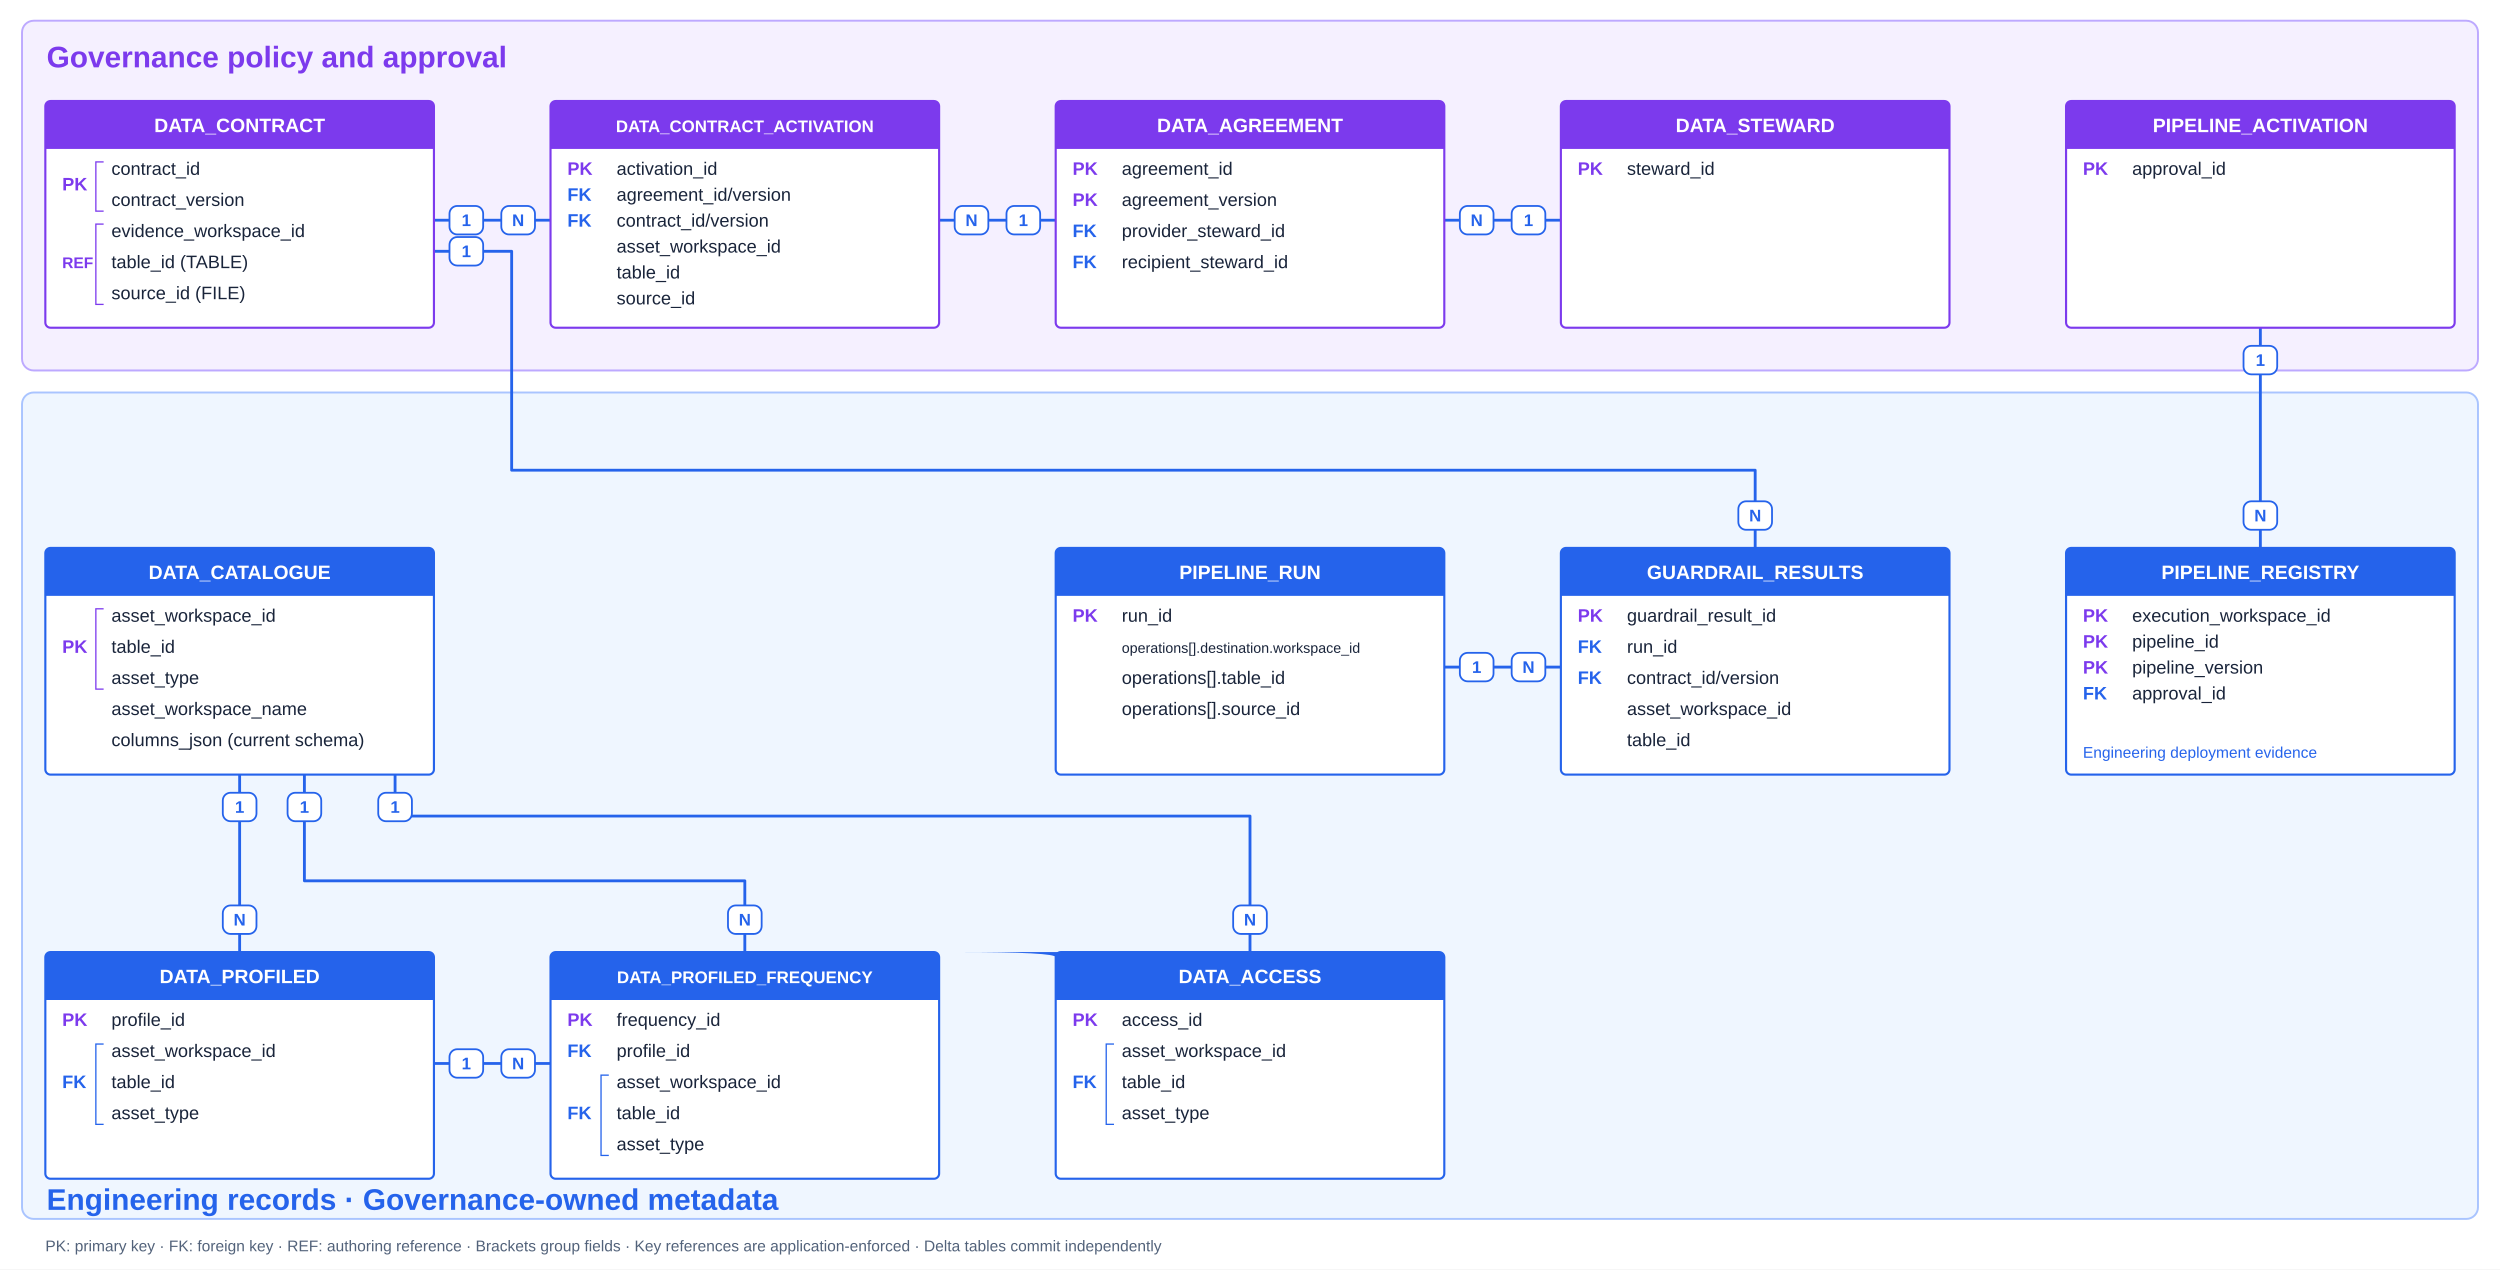
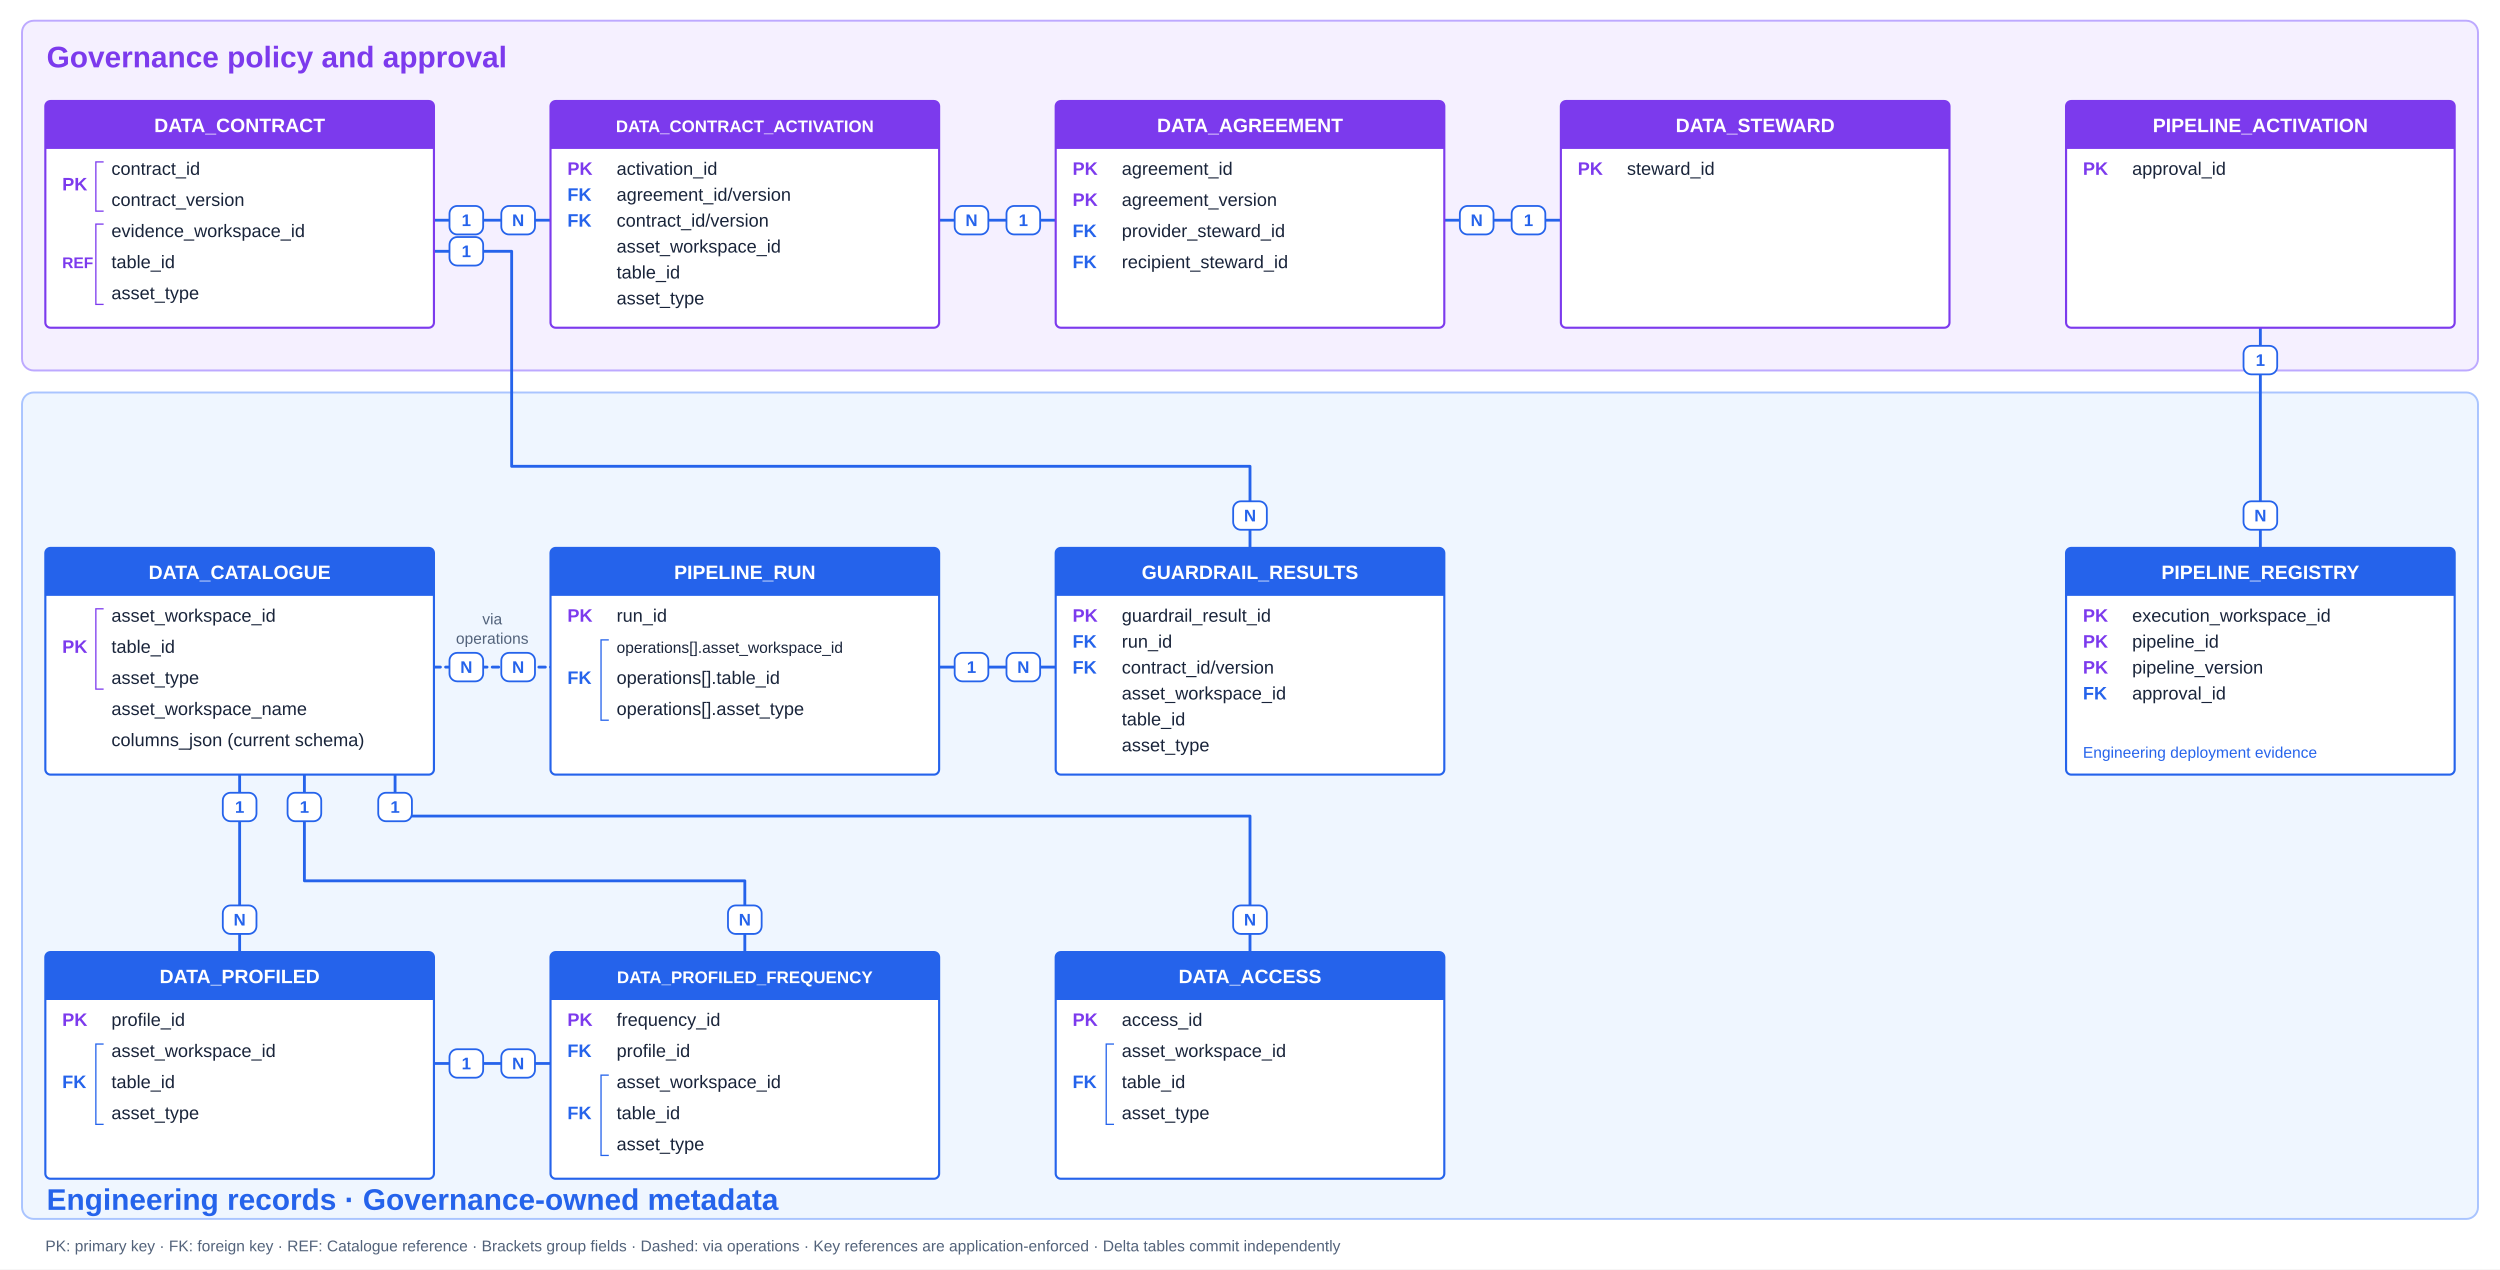
<svg xmlns="http://www.w3.org/2000/svg" xmlns:xlink="http://www.w3.org/1999/xlink" width="1930" height="980" viewBox="0 0 1930 980" role="img" aria-label="FabricOps metadata relationship diagram">
  <rect width="1930" height="980" fill="#FFFFFF" />
  <rect x="17" y="16" width="1896" height="270" rx="9" fill="#F5F0FF" stroke="#BDA9FF" stroke-width="1.5" />
  <rect x="17" y="303" width="1896" height="638" rx="9" fill="#EFF6FF" stroke="#A9C4FF" stroke-width="1.5" />
  <text x="36" y="52" font-size="23" font-family="Segoe UI, Arial, sans-serif" font-weight="700" fill="#7C3AED">Governance policy and approval</text>
  <text x="36" y="934" font-size="23" font-family="Segoe UI, Arial, sans-serif" font-weight="700" fill="#2563EB">Engineering records · Governance-owned metadata</text>
  <g id="metadata-er-relationships" aria-label="Metadata table relationships">
    <g class="metadata-er-relationship" data-from="DATA_STEWARD" data-to="DATA_AGREEMENT" data-cardinality="1-N" data-kind="physical">
      <path d="M1205 170H1115" fill="none" stroke="#2563EB" stroke-width="2.2" stroke-linecap="round" stroke-linejoin="round" />
      <rect x="1167" y="159" width="26" height="22" rx="6" fill="#FFFFFF" stroke="#2563EB" stroke-width="1.4" />
      <text x="1180" y="174.5" text-anchor="middle" font-size="13" font-weight="700" font-family="Segoe UI, Arial, sans-serif" fill="#2563EB">1</text>
      <rect x="1127" y="159" width="26" height="22" rx="6" fill="#FFFFFF" stroke="#2563EB" stroke-width="1.4" />
      <text x="1140" y="174.5" text-anchor="middle" font-size="13" font-weight="700" font-family="Segoe UI, Arial, sans-serif" fill="#2563EB">N</text>
    </g>
    <g class="metadata-er-relationship" data-from="DATA_AGREEMENT" data-to="DATA_CONTRACT_ACTIVATION" data-cardinality="1-N" data-kind="physical">
      <path d="M815 170H725" fill="none" stroke="#2563EB" stroke-width="2.2" stroke-linecap="round" stroke-linejoin="round" />
      <rect x="777" y="159" width="26" height="22" rx="6" fill="#FFFFFF" stroke="#2563EB" stroke-width="1.4" />
      <text x="790" y="174.5" text-anchor="middle" font-size="13" font-weight="700" font-family="Segoe UI, Arial, sans-serif" fill="#2563EB">1</text>
      <rect x="737" y="159" width="26" height="22" rx="6" fill="#FFFFFF" stroke="#2563EB" stroke-width="1.4" />
      <text x="750" y="174.5" text-anchor="middle" font-size="13" font-weight="700" font-family="Segoe UI, Arial, sans-serif" fill="#2563EB">N</text>
    </g>
    <g class="metadata-er-relationship" data-from="PIPELINE_ACTIVATION" data-to="PIPELINE_REGISTRY" data-cardinality="1-N" data-kind="physical">
      <path d="M1745 253V423" fill="none" stroke="#2563EB" stroke-width="2.2" stroke-linecap="round" stroke-linejoin="round" />
      <rect x="1732" y="267" width="26" height="22" rx="6" fill="#FFFFFF" stroke="#2563EB" stroke-width="1.4" />
      <text x="1745" y="282.5" text-anchor="middle" font-size="13" font-weight="700" font-family="Segoe UI, Arial, sans-serif" fill="#2563EB">1</text>
      <rect x="1732" y="387" width="26" height="22" rx="6" fill="#FFFFFF" stroke="#2563EB" stroke-width="1.4" />
      <text x="1745" y="402.5" text-anchor="middle" font-size="13" font-weight="700" font-family="Segoe UI, Arial, sans-serif" fill="#2563EB">N</text>
    </g>
    <g class="metadata-er-relationship" data-from="DATA_CONTRACT_ACTIVATION" data-to="DATA_CONTRACT" data-cardinality="N-1" data-kind="physical">
      <path d="M425 170H335" fill="none" stroke="#2563EB" stroke-width="2.2" stroke-linecap="round" stroke-linejoin="round" />
      <rect x="387" y="159" width="26" height="22" rx="6" fill="#FFFFFF" stroke="#2563EB" stroke-width="1.4" />
      <text x="400" y="174.5" text-anchor="middle" font-size="13" font-weight="700" font-family="Segoe UI, Arial, sans-serif" fill="#2563EB">N</text>
      <rect x="347" y="159" width="26" height="22" rx="6" fill="#FFFFFF" stroke="#2563EB" stroke-width="1.4" />
      <text x="360" y="174.5" text-anchor="middle" font-size="13" font-weight="700" font-family="Segoe UI, Arial, sans-serif" fill="#2563EB">1</text>
    </g>
    <g class="metadata-er-relationship" data-from="PIPELINE_RUN" data-to="GUARDRAIL_RESULTS" data-cardinality="1-N" data-kind="physical">
-       <path d="M1115 515H1205" fill="none" stroke="#2563EB" stroke-width="2.2" stroke-linecap="round" stroke-linejoin="round" />
-       <rect x="1127" y="504" width="26" height="22" rx="6" fill="#FFFFFF" stroke="#2563EB" stroke-width="1.4" />
-       <text x="1140" y="519.5" text-anchor="middle" font-size="13" font-weight="700" font-family="Segoe UI, Arial, sans-serif" fill="#2563EB">1</text>
-       <rect x="1167" y="504" width="26" height="22" rx="6" fill="#FFFFFF" stroke="#2563EB" stroke-width="1.4" />
-       <text x="1180" y="519.5" text-anchor="middle" font-size="13" font-weight="700" font-family="Segoe UI, Arial, sans-serif" fill="#2563EB">N</text>
+       <path d="M725 515H815" fill="none" stroke="#2563EB" stroke-width="2.2" stroke-linecap="round" stroke-linejoin="round" />
+       <rect x="737" y="504" width="26" height="22" rx="6" fill="#FFFFFF" stroke="#2563EB" stroke-width="1.4" />
+       <text x="750" y="519.5" text-anchor="middle" font-size="13" font-weight="700" font-family="Segoe UI, Arial, sans-serif" fill="#2563EB">1</text>
+       <rect x="777" y="504" width="26" height="22" rx="6" fill="#FFFFFF" stroke="#2563EB" stroke-width="1.4" />
+       <text x="790" y="519.5" text-anchor="middle" font-size="13" font-weight="700" font-family="Segoe UI, Arial, sans-serif" fill="#2563EB">N</text>
    </g>
    <g class="metadata-er-relationship" data-from="DATA_CATALOGUE" data-to="DATA_PROFILED" data-cardinality="1-N" data-kind="physical">
      <path d="M185 598V735" fill="none" stroke="#2563EB" stroke-width="2.2" stroke-linecap="round" stroke-linejoin="round" />
      <rect x="172" y="612" width="26" height="22" rx="6" fill="#FFFFFF" stroke="#2563EB" stroke-width="1.4" />
      <text x="185" y="627.5" text-anchor="middle" font-size="13" font-weight="700" font-family="Segoe UI, Arial, sans-serif" fill="#2563EB">1</text>
      <rect x="172" y="699" width="26" height="22" rx="6" fill="#FFFFFF" stroke="#2563EB" stroke-width="1.4" />
      <text x="185" y="714.5" text-anchor="middle" font-size="13" font-weight="700" font-family="Segoe UI, Arial, sans-serif" fill="#2563EB">N</text>
    </g>
    <g class="metadata-er-relationship" data-from="DATA_CATALOGUE" data-to="DATA_PROFILED_FREQUENCY" data-cardinality="1-N" data-kind="physical">
      <path d="M235 598V680H575V735" fill="none" stroke="#2563EB" stroke-width="2.2" stroke-linecap="round" stroke-linejoin="round" />
      <rect x="222" y="612" width="26" height="22" rx="6" fill="#FFFFFF" stroke="#2563EB" stroke-width="1.4" />
      <text x="235" y="627.5" text-anchor="middle" font-size="13" font-weight="700" font-family="Segoe UI, Arial, sans-serif" fill="#2563EB">1</text>
      <rect x="562" y="699" width="26" height="22" rx="6" fill="#FFFFFF" stroke="#2563EB" stroke-width="1.4" />
      <text x="575" y="714.5" text-anchor="middle" font-size="13" font-weight="700" font-family="Segoe UI, Arial, sans-serif" fill="#2563EB">N</text>
    </g>
    <g class="metadata-er-relationship" data-from="DATA_CATALOGUE" data-to="DATA_ACCESS" data-cardinality="1-N" data-kind="physical">
      <path d="M305 598V630H965V735" fill="none" stroke="#2563EB" stroke-width="2.2" stroke-linecap="round" stroke-linejoin="round" />
      <rect x="292" y="612" width="26" height="22" rx="6" fill="#FFFFFF" stroke="#2563EB" stroke-width="1.4" />
      <text x="305" y="627.5" text-anchor="middle" font-size="13" font-weight="700" font-family="Segoe UI, Arial, sans-serif" fill="#2563EB">1</text>
      <rect x="952" y="699" width="26" height="22" rx="6" fill="#FFFFFF" stroke="#2563EB" stroke-width="1.4" />
      <text x="965" y="714.5" text-anchor="middle" font-size="13" font-weight="700" font-family="Segoe UI, Arial, sans-serif" fill="#2563EB">N</text>
    </g>
    <g class="metadata-er-relationship" data-from="DATA_PROFILED" data-to="DATA_PROFILED_FREQUENCY" data-cardinality="1-N" data-kind="physical">
      <path d="M335 821H425" fill="none" stroke="#2563EB" stroke-width="2.2" stroke-linecap="round" stroke-linejoin="round" />
      <rect x="347" y="810" width="26" height="22" rx="6" fill="#FFFFFF" stroke="#2563EB" stroke-width="1.4" />
      <text x="360" y="825.5" text-anchor="middle" font-size="13" font-weight="700" font-family="Segoe UI, Arial, sans-serif" fill="#2563EB">1</text>
      <rect x="387" y="810" width="26" height="22" rx="6" fill="#FFFFFF" stroke="#2563EB" stroke-width="1.4" />
      <text x="400" y="825.5" text-anchor="middle" font-size="13" font-weight="700" font-family="Segoe UI, Arial, sans-serif" fill="#2563EB">N</text>
    </g>
    <g class="metadata-er-relationship" data-from="DATA_CONTRACT" data-to="GUARDRAIL_RESULTS" data-cardinality="1-N" data-kind="physical">
-       <path d="M335 194H395V363H1355V423" fill="none" stroke="#2563EB" stroke-width="2.2" stroke-linecap="round" stroke-linejoin="round" />
+       <path d="M335 194H395V360H965V423" fill="none" stroke="#2563EB" stroke-width="2.2" stroke-linecap="round" stroke-linejoin="round" />
      <rect x="347" y="183" width="26" height="22" rx="6" fill="#FFFFFF" stroke="#2563EB" stroke-width="1.4" />
      <text x="360" y="198.5" text-anchor="middle" font-size="13" font-weight="700" font-family="Segoe UI, Arial, sans-serif" fill="#2563EB">1</text>
-       <rect x="1342" y="387" width="26" height="22" rx="6" fill="#FFFFFF" stroke="#2563EB" stroke-width="1.4" />
-       <text x="1355" y="402.5" text-anchor="middle" font-size="13" font-weight="700" font-family="Segoe UI, Arial, sans-serif" fill="#2563EB">N</text>
+       <rect x="952" y="387" width="26" height="22" rx="6" fill="#FFFFFF" stroke="#2563EB" stroke-width="1.4" />
+       <text x="965" y="402.5" text-anchor="middle" font-size="13" font-weight="700" font-family="Segoe UI, Arial, sans-serif" fill="#2563EB">N</text>
+     </g>
+     <g class="metadata-er-relationship" data-from="DATA_CATALOGUE" data-to="PIPELINE_RUN" data-cardinality="N-N" data-kind="nested">
+       <path d="M335 515H425" fill="none" stroke="#2563EB" stroke-width="2.2" stroke-linecap="round" stroke-linejoin="round" stroke-dasharray="5 4" />
+       <rect x="347" y="504" width="26" height="22" rx="6" fill="#FFFFFF" stroke="#2563EB" stroke-width="1.4" />
+       <text x="360" y="519.5" text-anchor="middle" font-size="13" font-weight="700" font-family="Segoe UI, Arial, sans-serif" fill="#2563EB">N</text>
+       <rect x="387" y="504" width="26" height="22" rx="6" fill="#FFFFFF" stroke="#2563EB" stroke-width="1.4" />
+       <text x="400" y="519.5" text-anchor="middle" font-size="13" font-weight="700" font-family="Segoe UI, Arial, sans-serif" fill="#2563EB">N</text>
+       <text x="380" y="482" text-anchor="middle" font-size="12" font-family="Segoe UI, Arial, sans-serif" fill="#52627A">via</text>
+       <text x="380" y="497" text-anchor="middle" font-size="12" font-family="Segoe UI, Arial, sans-serif" fill="#52627A">operations</text>
    </g>
  </g>
  <a xlink:href="https://voycepeh.github.io/FabricOps-Starter-Kit/reference/metadata/metadata_data_steward/" target="_blank">
    <rect x="1205" y="78" width="300" height="175" rx="4" fill="white" stroke="#7C3AED" stroke-width="1.65" />
    <path d="M1209 78H1501Q1505 78 1505 82V115H1205V82Q1205 78 1209 78Z" fill="#7C3AED" />
    <text x="1355" y="102" text-anchor="middle" font-size="15" font-weight="700" font-family="Segoe UI, Arial, sans-serif" fill="white">DATA_STEWARD</text>
    <text x="1218" y="135" fill="#7C3AED" font-weight="700" font-size="14" font-family="Segoe UI, Arial, sans-serif">PK</text>
    <text x="1256" y="135" fill="#19243A" font-size="14" font-family="Segoe UI, Arial, sans-serif">steward_id</text>
  </a>
  <a xlink:href="https://voycepeh.github.io/FabricOps-Starter-Kit/reference/metadata/metadata_data_agreement/" target="_blank">
    <rect x="815" y="78" width="300" height="175" rx="4" fill="white" stroke="#7C3AED" stroke-width="1.65" />
    <path d="M819 78H1111Q1115 78 1115 82V115H815V82Q815 78 819 78Z" fill="#7C3AED" />
    <text x="965" y="102" text-anchor="middle" font-size="15" font-weight="700" font-family="Segoe UI, Arial, sans-serif" fill="white">DATA_AGREEMENT</text>
    <text x="828" y="135" fill="#7C3AED" font-weight="700" font-size="14" font-family="Segoe UI, Arial, sans-serif">PK</text>
    <text x="866" y="135" fill="#19243A" font-size="14" font-family="Segoe UI, Arial, sans-serif">agreement_id</text>
    <text x="828" y="159" fill="#7C3AED" font-weight="700" font-size="14" font-family="Segoe UI, Arial, sans-serif">PK</text>
    <text x="866" y="159" fill="#19243A" font-size="14" font-family="Segoe UI, Arial, sans-serif">agreement_version</text>
    <text x="828" y="183" fill="#2563EB" font-weight="700" font-size="14" font-family="Segoe UI, Arial, sans-serif">FK</text>
    <text x="866" y="183" fill="#19243A" font-size="14" font-family="Segoe UI, Arial, sans-serif">provider_steward_id</text>
    <text x="828" y="207" fill="#2563EB" font-weight="700" font-size="14" font-family="Segoe UI, Arial, sans-serif">FK</text>
    <text x="866" y="207" fill="#19243A" font-size="14" font-family="Segoe UI, Arial, sans-serif">recipient_steward_id</text>
  </a>
  <a xlink:href="https://voycepeh.github.io/FabricOps-Starter-Kit/reference/metadata/metadata_data_contract_activation/" target="_blank">
    <rect x="425" y="78" width="300" height="175" rx="4" fill="white" stroke="#7C3AED" stroke-width="1.65" />
    <path d="M429 78H721Q725 78 725 82V115H425V82Q425 78 429 78Z" fill="#7C3AED" />
    <text x="575" y="102" text-anchor="middle" font-size="13" font-weight="700" font-family="Segoe UI, Arial, sans-serif" fill="white">DATA_CONTRACT_ACTIVATION</text>
    <text x="438" y="135" fill="#7C3AED" font-weight="700" font-size="14" font-family="Segoe UI, Arial, sans-serif">PK</text>
    <text x="476" y="135" fill="#19243A" font-size="14" font-family="Segoe UI, Arial, sans-serif">activation_id</text>
    <text x="438" y="155" fill="#2563EB" font-weight="700" font-size="14" font-family="Segoe UI, Arial, sans-serif">FK</text>
    <text x="476" y="155" fill="#19243A" font-size="14" font-family="Segoe UI, Arial, sans-serif">agreement_id/version</text>
    <text x="438" y="175" fill="#2563EB" font-weight="700" font-size="14" font-family="Segoe UI, Arial, sans-serif">FK</text>
    <text x="476" y="175" fill="#19243A" font-size="14" font-family="Segoe UI, Arial, sans-serif">contract_id/version</text>
    <text x="476" y="195" fill="#19243A" font-size="14" font-family="Segoe UI, Arial, sans-serif">asset_workspace_id</text>
    <text x="476" y="215" fill="#19243A" font-size="14" font-family="Segoe UI, Arial, sans-serif">table_id</text>
-     <text x="476" y="235" fill="#19243A" font-size="14" font-family="Segoe UI, Arial, sans-serif">source_id</text>
+     <text x="476" y="235" fill="#19243A" font-size="14" font-family="Segoe UI, Arial, sans-serif">asset_type</text>
  </a>
  <a xlink:href="https://voycepeh.github.io/FabricOps-Starter-Kit/reference/metadata/metadata_data_contract/" target="_blank">
    <rect x="35" y="78" width="300" height="175" rx="4" fill="white" stroke="#7C3AED" stroke-width="1.65" />
    <path d="M39 78H331Q335 78 335 82V115H35V82Q35 78 39 78Z" fill="#7C3AED" />
    <text x="185" y="102" text-anchor="middle" font-size="15" font-weight="700" font-family="Segoe UI, Arial, sans-serif" fill="white">DATA_CONTRACT</text>
    <text x="86" y="135" fill="#19243A" font-size="14" font-family="Segoe UI, Arial, sans-serif">contract_id</text>
    <text x="86" y="159" fill="#19243A" font-size="14" font-family="Segoe UI, Arial, sans-serif">contract_version</text>
    <text x="86" y="183" fill="#19243A" font-size="14" font-family="Segoe UI, Arial, sans-serif">evidence_workspace_id</text>
-     <text x="86" y="207" fill="#19243A" font-size="14" font-family="Segoe UI, Arial, sans-serif">table_id (TABLE)</text>
-     <text x="86" y="231" fill="#19243A" font-size="14" font-family="Segoe UI, Arial, sans-serif">source_id (FILE)</text>
+     <text x="86" y="207" fill="#19243A" font-size="14" font-family="Segoe UI, Arial, sans-serif">table_id</text>
+     <text x="86" y="231" fill="#19243A" font-size="14" font-family="Segoe UI, Arial, sans-serif">asset_type</text>
    <g data-key-role="PK" data-key-fields="contract_id,contract_version">
      <path d="M80 125H74V163H80" fill="none" stroke="#7C3AED" />
      <text x="48" y="147" fill="#7C3AED" font-weight="700" font-size="14" font-family="Segoe UI, Arial, sans-serif">PK</text>
    </g>
-     <g data-key-role="REF" data-key-fields="evidence_workspace_id,table_id,source_id">
+     <g data-key-role="REF" data-key-fields="evidence_workspace_id,table_id,asset_type">
      <path d="M80 173H74V235H80" fill="none" stroke="#7C3AED" />
      <text x="48" y="207" fill="#7C3AED" font-weight="700" font-size="12" font-family="Segoe UI, Arial, sans-serif">REF</text>
    </g>
  </a>
  <a xlink:href="https://voycepeh.github.io/FabricOps-Starter-Kit/reference/metadata/metadata_guardrail_results/" target="_blank">
-     <rect x="1205" y="423" width="300" height="175" rx="4" fill="white" stroke="#2563EB" stroke-width="1.65" />
-     <path d="M1209 423H1501Q1505 423 1505 427V460H1205V427Q1205 423 1209 423Z" fill="#2563EB" />
-     <text x="1355" y="447" text-anchor="middle" font-size="15" font-weight="700" font-family="Segoe UI, Arial, sans-serif" fill="white">GUARDRAIL_RESULTS</text>
-     <text x="1218" y="480" fill="#7C3AED" font-weight="700" font-size="14" font-family="Segoe UI, Arial, sans-serif">PK</text>
-     <text x="1256" y="480" fill="#19243A" font-size="14" font-family="Segoe UI, Arial, sans-serif">guardrail_result_id</text>
-     <text x="1218" y="504" fill="#2563EB" font-weight="700" font-size="14" font-family="Segoe UI, Arial, sans-serif">FK</text>
-     <text x="1256" y="504" fill="#19243A" font-size="14" font-family="Segoe UI, Arial, sans-serif">run_id</text>
-     <text x="1218" y="528" fill="#2563EB" font-weight="700" font-size="14" font-family="Segoe UI, Arial, sans-serif">FK</text>
-     <text x="1256" y="528" fill="#19243A" font-size="14" font-family="Segoe UI, Arial, sans-serif">contract_id/version</text>
-     <text x="1256" y="552" fill="#19243A" font-size="14" font-family="Segoe UI, Arial, sans-serif">asset_workspace_id</text>
-     <text x="1256" y="576" fill="#19243A" font-size="14" font-family="Segoe UI, Arial, sans-serif">table_id</text>
-   </a>
-   <a xlink:href="https://voycepeh.github.io/FabricOps-Starter-Kit/reference/metadata/metadata_pipeline_run/" target="_blank">
    <rect x="815" y="423" width="300" height="175" rx="4" fill="white" stroke="#2563EB" stroke-width="1.65" />
    <path d="M819 423H1111Q1115 423 1115 427V460H815V427Q815 423 819 423Z" fill="#2563EB" />
-     <text x="965" y="447" text-anchor="middle" font-size="15" font-weight="700" font-family="Segoe UI, Arial, sans-serif" fill="white">PIPELINE_RUN</text>
+     <text x="965" y="447" text-anchor="middle" font-size="15" font-weight="700" font-family="Segoe UI, Arial, sans-serif" fill="white">GUARDRAIL_RESULTS</text>
    <text x="828" y="480" fill="#7C3AED" font-weight="700" font-size="14" font-family="Segoe UI, Arial, sans-serif">PK</text>
-     <text x="866" y="480" fill="#19243A" font-size="14" font-family="Segoe UI, Arial, sans-serif">run_id</text>
-     <text x="866" y="504" fill="#19243A" font-size="11" font-family="Segoe UI, Arial, sans-serif">operations[].destination.workspace_id</text>
-     <text x="866" y="528" fill="#19243A" font-size="14" font-family="Segoe UI, Arial, sans-serif">operations[].table_id</text>
-     <text x="866" y="552" fill="#19243A" font-size="14" font-family="Segoe UI, Arial, sans-serif">operations[].source_id</text>
+     <text x="866" y="480" fill="#19243A" font-size="14" font-family="Segoe UI, Arial, sans-serif">guardrail_result_id</text>
+     <text x="828" y="500" fill="#2563EB" font-weight="700" font-size="14" font-family="Segoe UI, Arial, sans-serif">FK</text>
+     <text x="866" y="500" fill="#19243A" font-size="14" font-family="Segoe UI, Arial, sans-serif">run_id</text>
+     <text x="828" y="520" fill="#2563EB" font-weight="700" font-size="14" font-family="Segoe UI, Arial, sans-serif">FK</text>
+     <text x="866" y="520" fill="#19243A" font-size="14" font-family="Segoe UI, Arial, sans-serif">contract_id/version</text>
+     <text x="866" y="540" fill="#19243A" font-size="14" font-family="Segoe UI, Arial, sans-serif">asset_workspace_id</text>
+     <text x="866" y="560" fill="#19243A" font-size="14" font-family="Segoe UI, Arial, sans-serif">table_id</text>
+     <text x="866" y="580" fill="#19243A" font-size="14" font-family="Segoe UI, Arial, sans-serif">asset_type</text>
+   </a>
+   <a xlink:href="https://voycepeh.github.io/FabricOps-Starter-Kit/reference/metadata/metadata_pipeline_run/" target="_blank">
+     <rect x="425" y="423" width="300" height="175" rx="4" fill="white" stroke="#2563EB" stroke-width="1.65" />
+     <path d="M429 423H721Q725 423 725 427V460H425V427Q425 423 429 423Z" fill="#2563EB" />
+     <text x="575" y="447" text-anchor="middle" font-size="15" font-weight="700" font-family="Segoe UI, Arial, sans-serif" fill="white">PIPELINE_RUN</text>
+     <text x="438" y="480" fill="#7C3AED" font-weight="700" font-size="14" font-family="Segoe UI, Arial, sans-serif">PK</text>
+     <text x="476" y="480" fill="#19243A" font-size="14" font-family="Segoe UI, Arial, sans-serif">run_id</text>
+     <text x="476" y="504" fill="#19243A" font-size="12" font-family="Segoe UI, Arial, sans-serif">operations[].asset_workspace_id</text>
+     <text x="476" y="528" fill="#19243A" font-size="14" font-family="Segoe UI, Arial, sans-serif">operations[].table_id</text>
+     <text x="476" y="552" fill="#19243A" font-size="14" font-family="Segoe UI, Arial, sans-serif">operations[].asset_type</text>
+     <g data-key-role="FK" data-key-fields="operations[].asset_workspace_id,operations[].table_id,operations[].asset_type">
+       <path d="M470 494H464V556H470" fill="none" stroke="#2563EB" />
+       <text x="438" y="528" fill="#2563EB" font-weight="700" font-size="14" font-family="Segoe UI, Arial, sans-serif">FK</text>
+     </g>
  </a>
  <a xlink:href="https://voycepeh.github.io/FabricOps-Starter-Kit/reference/metadata/metadata_data_catalogue/" target="_blank">
    <rect x="35" y="423" width="300" height="175" rx="4" fill="white" stroke="#2563EB" stroke-width="1.65" />
    <path d="M39 423H331Q335 423 335 427V460H35V427Q35 423 39 423Z" fill="#2563EB" />
    <text x="185" y="447" text-anchor="middle" font-size="15" font-weight="700" font-family="Segoe UI, Arial, sans-serif" fill="white">DATA_CATALOGUE</text>
    <text x="86" y="480" fill="#19243A" font-size="14" font-family="Segoe UI, Arial, sans-serif">asset_workspace_id</text>
    <text x="86" y="504" fill="#19243A" font-size="14" font-family="Segoe UI, Arial, sans-serif">table_id</text>
    <text x="86" y="528" fill="#19243A" font-size="14" font-family="Segoe UI, Arial, sans-serif">asset_type</text>
    <text x="86" y="552" fill="#19243A" font-size="14" font-family="Segoe UI, Arial, sans-serif">asset_workspace_name</text>
    <text x="86" y="576" fill="#19243A" font-size="14" font-family="Segoe UI, Arial, sans-serif">columns_json (current schema)</text>
    <g data-key-role="PK" data-key-fields="asset_workspace_id,table_id,asset_type">
      <path d="M80 470H74V532H80" fill="none" stroke="#7C3AED" />
      <text x="48" y="504" fill="#7C3AED" font-weight="700" font-size="14" font-family="Segoe UI, Arial, sans-serif">PK</text>
    </g>
  </a>
  <a xlink:href="https://voycepeh.github.io/FabricOps-Starter-Kit/reference/metadata/metadata_data_profiled_frequency/" target="_blank">
    <rect x="425" y="735" width="300" height="175" rx="4" fill="white" stroke="#2563EB" stroke-width="1.65" />
    <path d="M429 735H721Q725 735 725 739V772H425V739Q425 735 429 735Z" fill="#2563EB" />
    <text x="575" y="759" text-anchor="middle" font-size="13.1" font-weight="700" font-family="Segoe UI, Arial, sans-serif" fill="white">DATA_PROFILED_FREQUENCY</text>
    <text x="438" y="792" fill="#7C3AED" font-weight="700" font-size="14" font-family="Segoe UI, Arial, sans-serif">PK</text>
    <text x="476" y="792" fill="#19243A" font-size="14" font-family="Segoe UI, Arial, sans-serif">frequency_id</text>
    <text x="438" y="816" fill="#2563EB" font-weight="700" font-size="14" font-family="Segoe UI, Arial, sans-serif">FK</text>
    <text x="476" y="816" fill="#19243A" font-size="14" font-family="Segoe UI, Arial, sans-serif">profile_id</text>
    <text x="476" y="840" fill="#19243A" font-size="14" font-family="Segoe UI, Arial, sans-serif">asset_workspace_id</text>
    <text x="476" y="864" fill="#19243A" font-size="14" font-family="Segoe UI, Arial, sans-serif">table_id</text>
    <text x="476" y="888" fill="#19243A" font-size="14" font-family="Segoe UI, Arial, sans-serif">asset_type</text>
    <g data-key-role="FK" data-key-fields="asset_workspace_id,table_id,asset_type">
      <path d="M470 830H464V892H470" fill="none" stroke="#2563EB" />
      <text x="438" y="864" fill="#2563EB" font-weight="700" font-size="14" font-family="Segoe UI, Arial, sans-serif">FK</text>
    </g>
  </a>
  <a xlink:href="https://voycepeh.github.io/FabricOps-Starter-Kit/reference/metadata/metadata_data_profiled/" target="_blank">
    <rect x="35" y="735" width="300" height="175" rx="4" fill="white" stroke="#2563EB" stroke-width="1.65" />
    <path d="M39 735H331Q335 735 335 739V772H35V739Q35 735 39 735Z" fill="#2563EB" />
    <text x="185" y="759" text-anchor="middle" font-size="15" font-weight="700" font-family="Segoe UI, Arial, sans-serif" fill="white">DATA_PROFILED</text>
    <text x="48" y="792" fill="#7C3AED" font-weight="700" font-size="14" font-family="Segoe UI, Arial, sans-serif">PK</text>
    <text x="86" y="792" fill="#19243A" font-size="14" font-family="Segoe UI, Arial, sans-serif">profile_id</text>
    <text x="86" y="816" fill="#19243A" font-size="14" font-family="Segoe UI, Arial, sans-serif">asset_workspace_id</text>
    <text x="86" y="840" fill="#19243A" font-size="14" font-family="Segoe UI, Arial, sans-serif">table_id</text>
    <text x="86" y="864" fill="#19243A" font-size="14" font-family="Segoe UI, Arial, sans-serif">asset_type</text>
    <g data-key-role="FK" data-key-fields="asset_workspace_id,table_id,asset_type">
      <path d="M80 806H74V868H80" fill="none" stroke="#2563EB" />
      <text x="48" y="840" fill="#2563EB" font-weight="700" font-size="14" font-family="Segoe UI, Arial, sans-serif">FK</text>
    </g>
  </a>
  <a xlink:href="https://voycepeh.github.io/FabricOps-Starter-Kit/reference/metadata/metadata_data_access/" target="_blank">
    <rect x="815" y="735" width="300" height="175" rx="4" fill="white" stroke="#2563EB" stroke-width="1.65" />
-     <path d="M819 735H1111Q1115 735 1115 739V772H815V739Q815 735 739 735Z" fill="#2563EB" />
+     <path d="M819 735H1111Q1115 735 1115 739V772H815V739Q815 735 819 735Z" fill="#2563EB" />
    <text x="965" y="759" text-anchor="middle" font-size="15" font-weight="700" font-family="Segoe UI, Arial, sans-serif" fill="white">DATA_ACCESS</text>
    <text x="828" y="792" fill="#7C3AED" font-weight="700" font-size="14" font-family="Segoe UI, Arial, sans-serif">PK</text>
    <text x="866" y="792" fill="#19243A" font-size="14" font-family="Segoe UI, Arial, sans-serif">access_id</text>
    <text x="866" y="816" fill="#19243A" font-size="14" font-family="Segoe UI, Arial, sans-serif">asset_workspace_id</text>
    <text x="866" y="840" fill="#19243A" font-size="14" font-family="Segoe UI, Arial, sans-serif">table_id</text>
    <text x="866" y="864" fill="#19243A" font-size="14" font-family="Segoe UI, Arial, sans-serif">asset_type</text>
    <g data-key-role="FK" data-key-fields="asset_workspace_id,table_id,asset_type">
      <path d="M860 806H854V868H860" fill="none" stroke="#2563EB" />
      <text x="828" y="840" fill="#2563EB" font-weight="700" font-size="14" font-family="Segoe UI, Arial, sans-serif">FK</text>
    </g>
  </a>
  <a xlink:href="https://voycepeh.github.io/FabricOps-Starter-Kit/reference/metadata/metadata_pipeline_activation/" target="_blank">
    <rect x="1595" y="78" width="300" height="175" rx="4" fill="white" stroke="#7C3AED" stroke-width="1.65" />
    <path d="M1599 78H1891Q1895 78 1895 82V115H1595V82Q1595 78 1599 78Z" fill="#7C3AED" />
    <text x="1745" y="102" text-anchor="middle" font-size="15" font-weight="700" font-family="Segoe UI, Arial, sans-serif" fill="white">PIPELINE_ACTIVATION</text>
    <text x="1608" y="135" fill="#7C3AED" font-weight="700" font-size="14" font-family="Segoe UI, Arial, sans-serif">PK</text>
    <text x="1646" y="135" fill="#19243A" font-size="14" font-family="Segoe UI, Arial, sans-serif">approval_id</text>
  </a>
  <a xlink:href="https://voycepeh.github.io/FabricOps-Starter-Kit/reference/metadata/metadata_pipeline_registry/" target="_blank">
    <rect x="1595" y="423" width="300" height="175" rx="4" fill="white" stroke="#2563EB" stroke-width="1.65" />
    <path d="M1599 423H1891Q1895 423 1895 427V460H1595V427Q1595 423 1599 423Z" fill="#2563EB" />
    <text x="1745" y="447" text-anchor="middle" font-size="15" font-weight="700" font-family="Segoe UI, Arial, sans-serif" fill="white">PIPELINE_REGISTRY</text>
    <text x="1608" y="480" fill="#7C3AED" font-weight="700" font-size="14" font-family="Segoe UI, Arial, sans-serif">PK</text>
    <text x="1646" y="480" fill="#19243A" font-size="14" font-family="Segoe UI, Arial, sans-serif">execution_workspace_id</text>
    <text x="1608" y="500" fill="#7C3AED" font-weight="700" font-size="14" font-family="Segoe UI, Arial, sans-serif">PK</text>
    <text x="1646" y="500" fill="#19243A" font-size="14" font-family="Segoe UI, Arial, sans-serif">pipeline_id</text>
    <text x="1608" y="520" fill="#7C3AED" font-weight="700" font-size="14" font-family="Segoe UI, Arial, sans-serif">PK</text>
    <text x="1646" y="520" fill="#19243A" font-size="14" font-family="Segoe UI, Arial, sans-serif">pipeline_version</text>
    <text x="1608" y="540" fill="#2563EB" font-weight="700" font-size="14" font-family="Segoe UI, Arial, sans-serif">FK</text>
    <text x="1646" y="540" fill="#19243A" font-size="14" font-family="Segoe UI, Arial, sans-serif">approval_id</text>
    <text x="1608" y="585" fill="#2563EB" font-size="12" font-family="Segoe UI, Arial, sans-serif">Engineering deployment evidence</text>
  </a>
-   <text x="35" y="966" font-size="12" font-family="Segoe UI, Arial, sans-serif" fill="#52627A">PK: primary key · FK: foreign key · REF: authoring reference · Brackets group fields · Key references are application-enforced · Delta tables commit independently</text>
+   <text x="35" y="966" font-size="12" font-family="Segoe UI, Arial, sans-serif" fill="#52627A">PK: primary key · FK: foreign key · REF: Catalogue reference · Brackets group fields · Dashed: via operations · Key references are application-enforced · Delta tables commit independently</text>
</svg>
